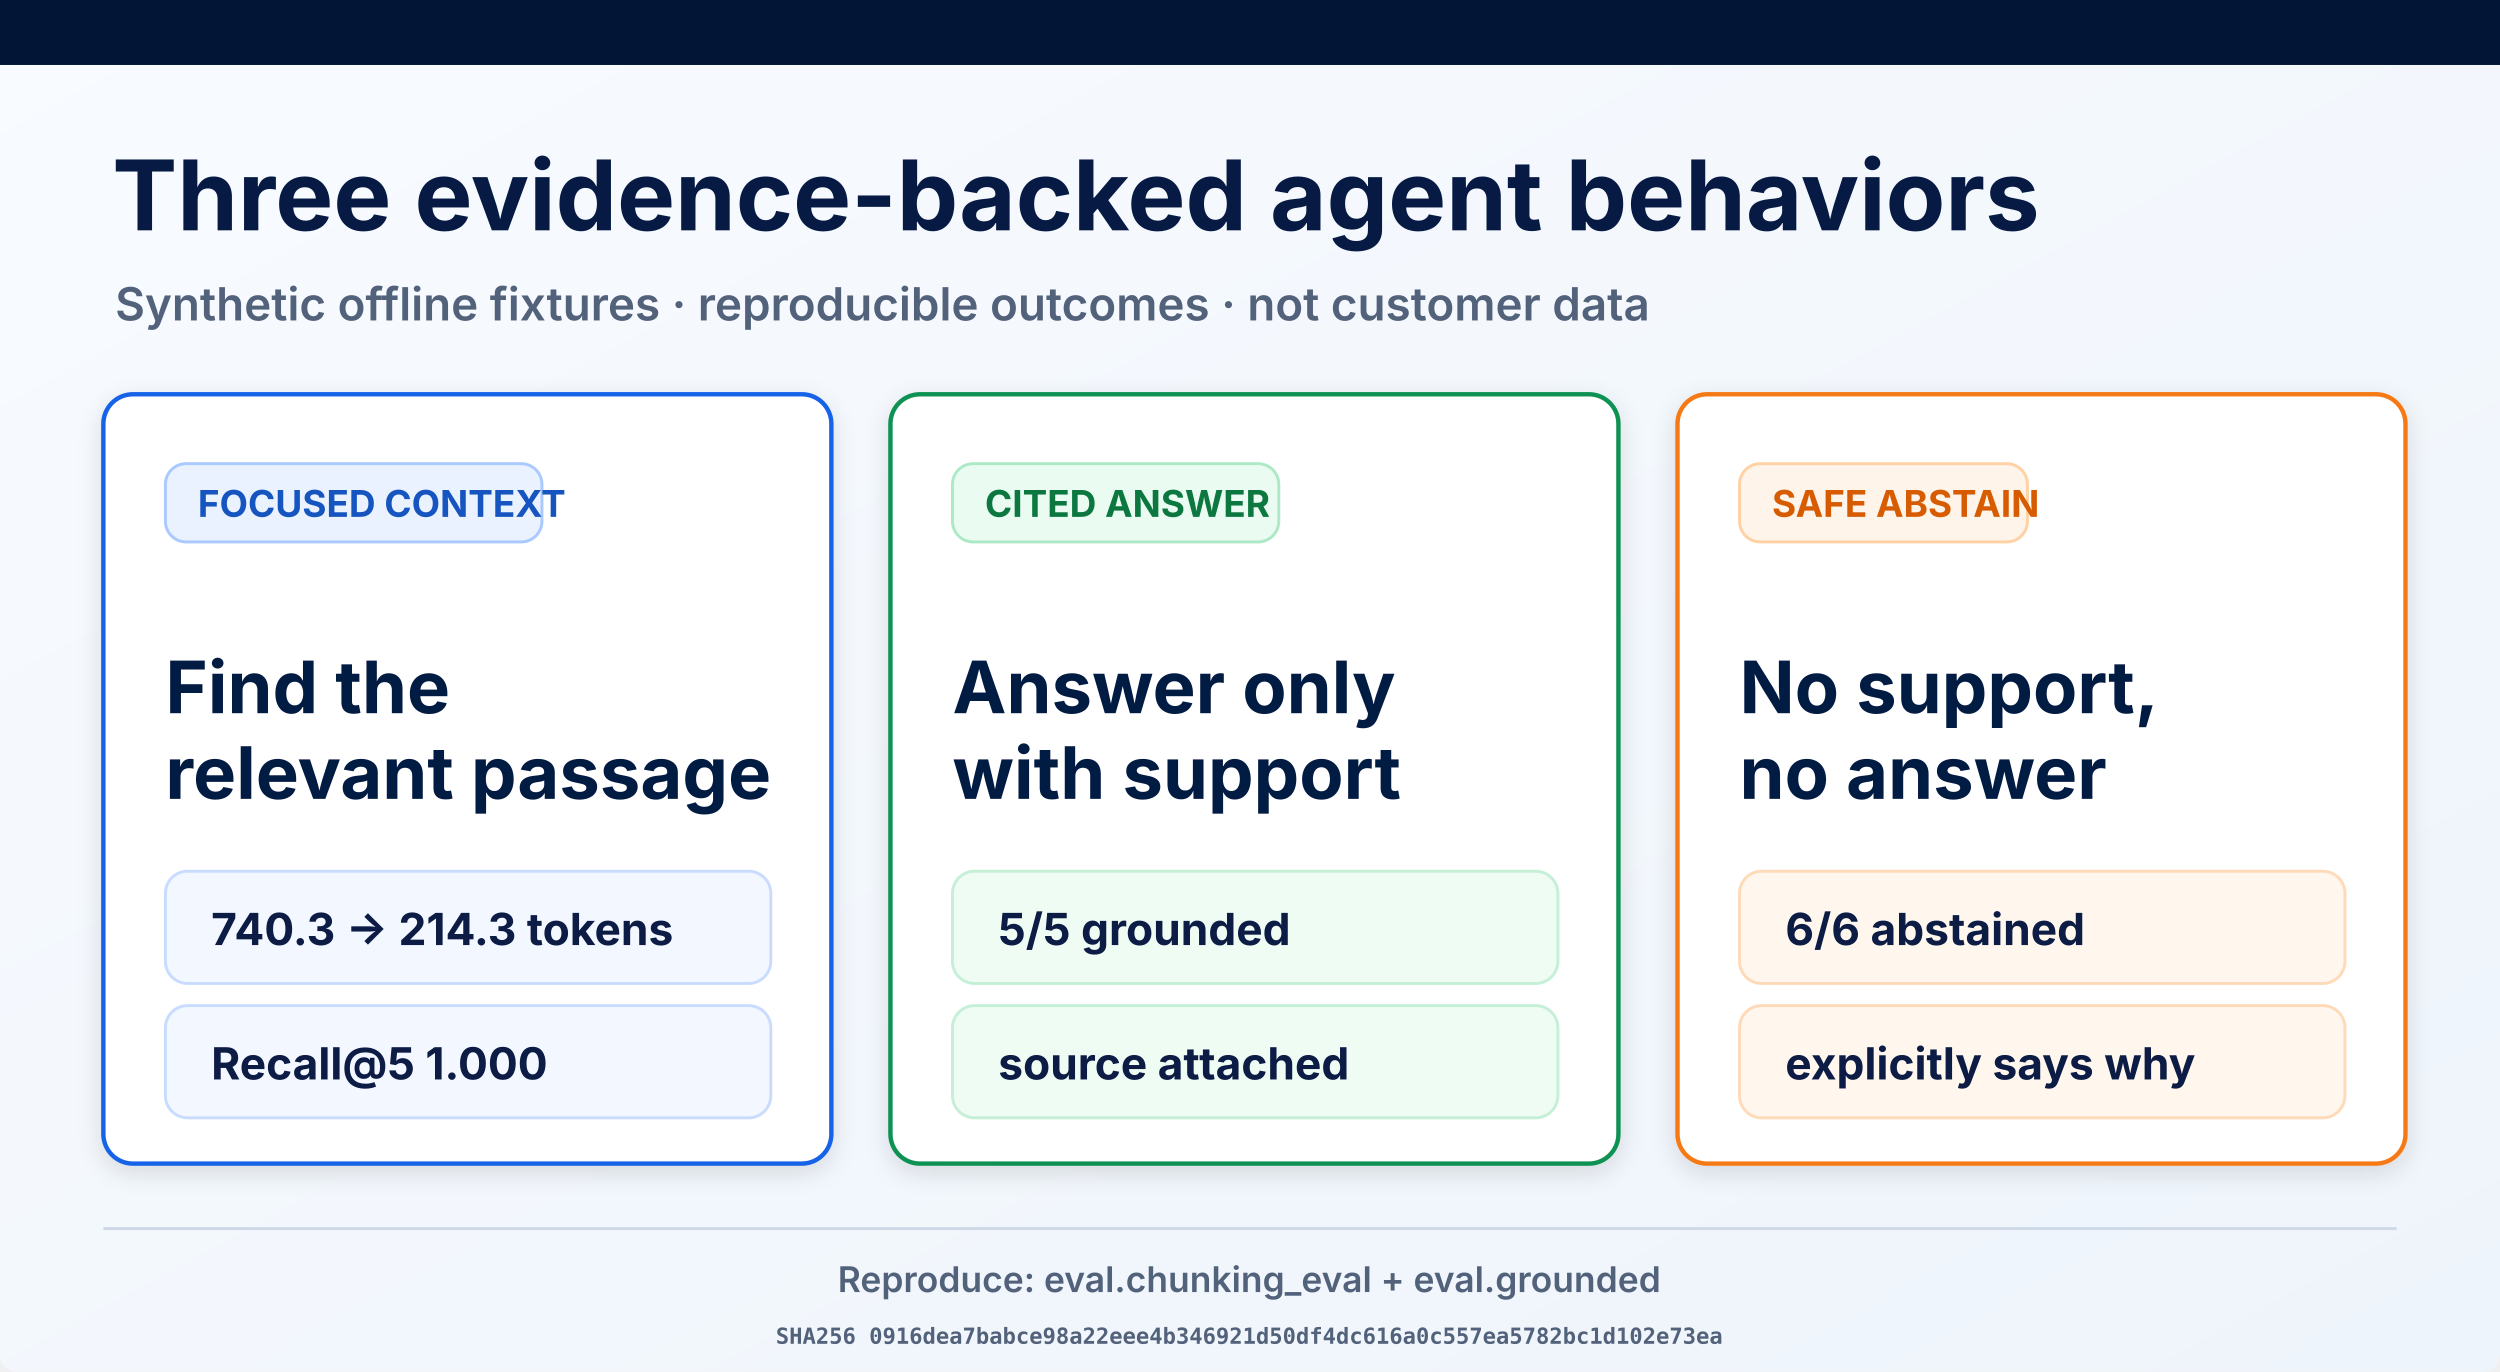
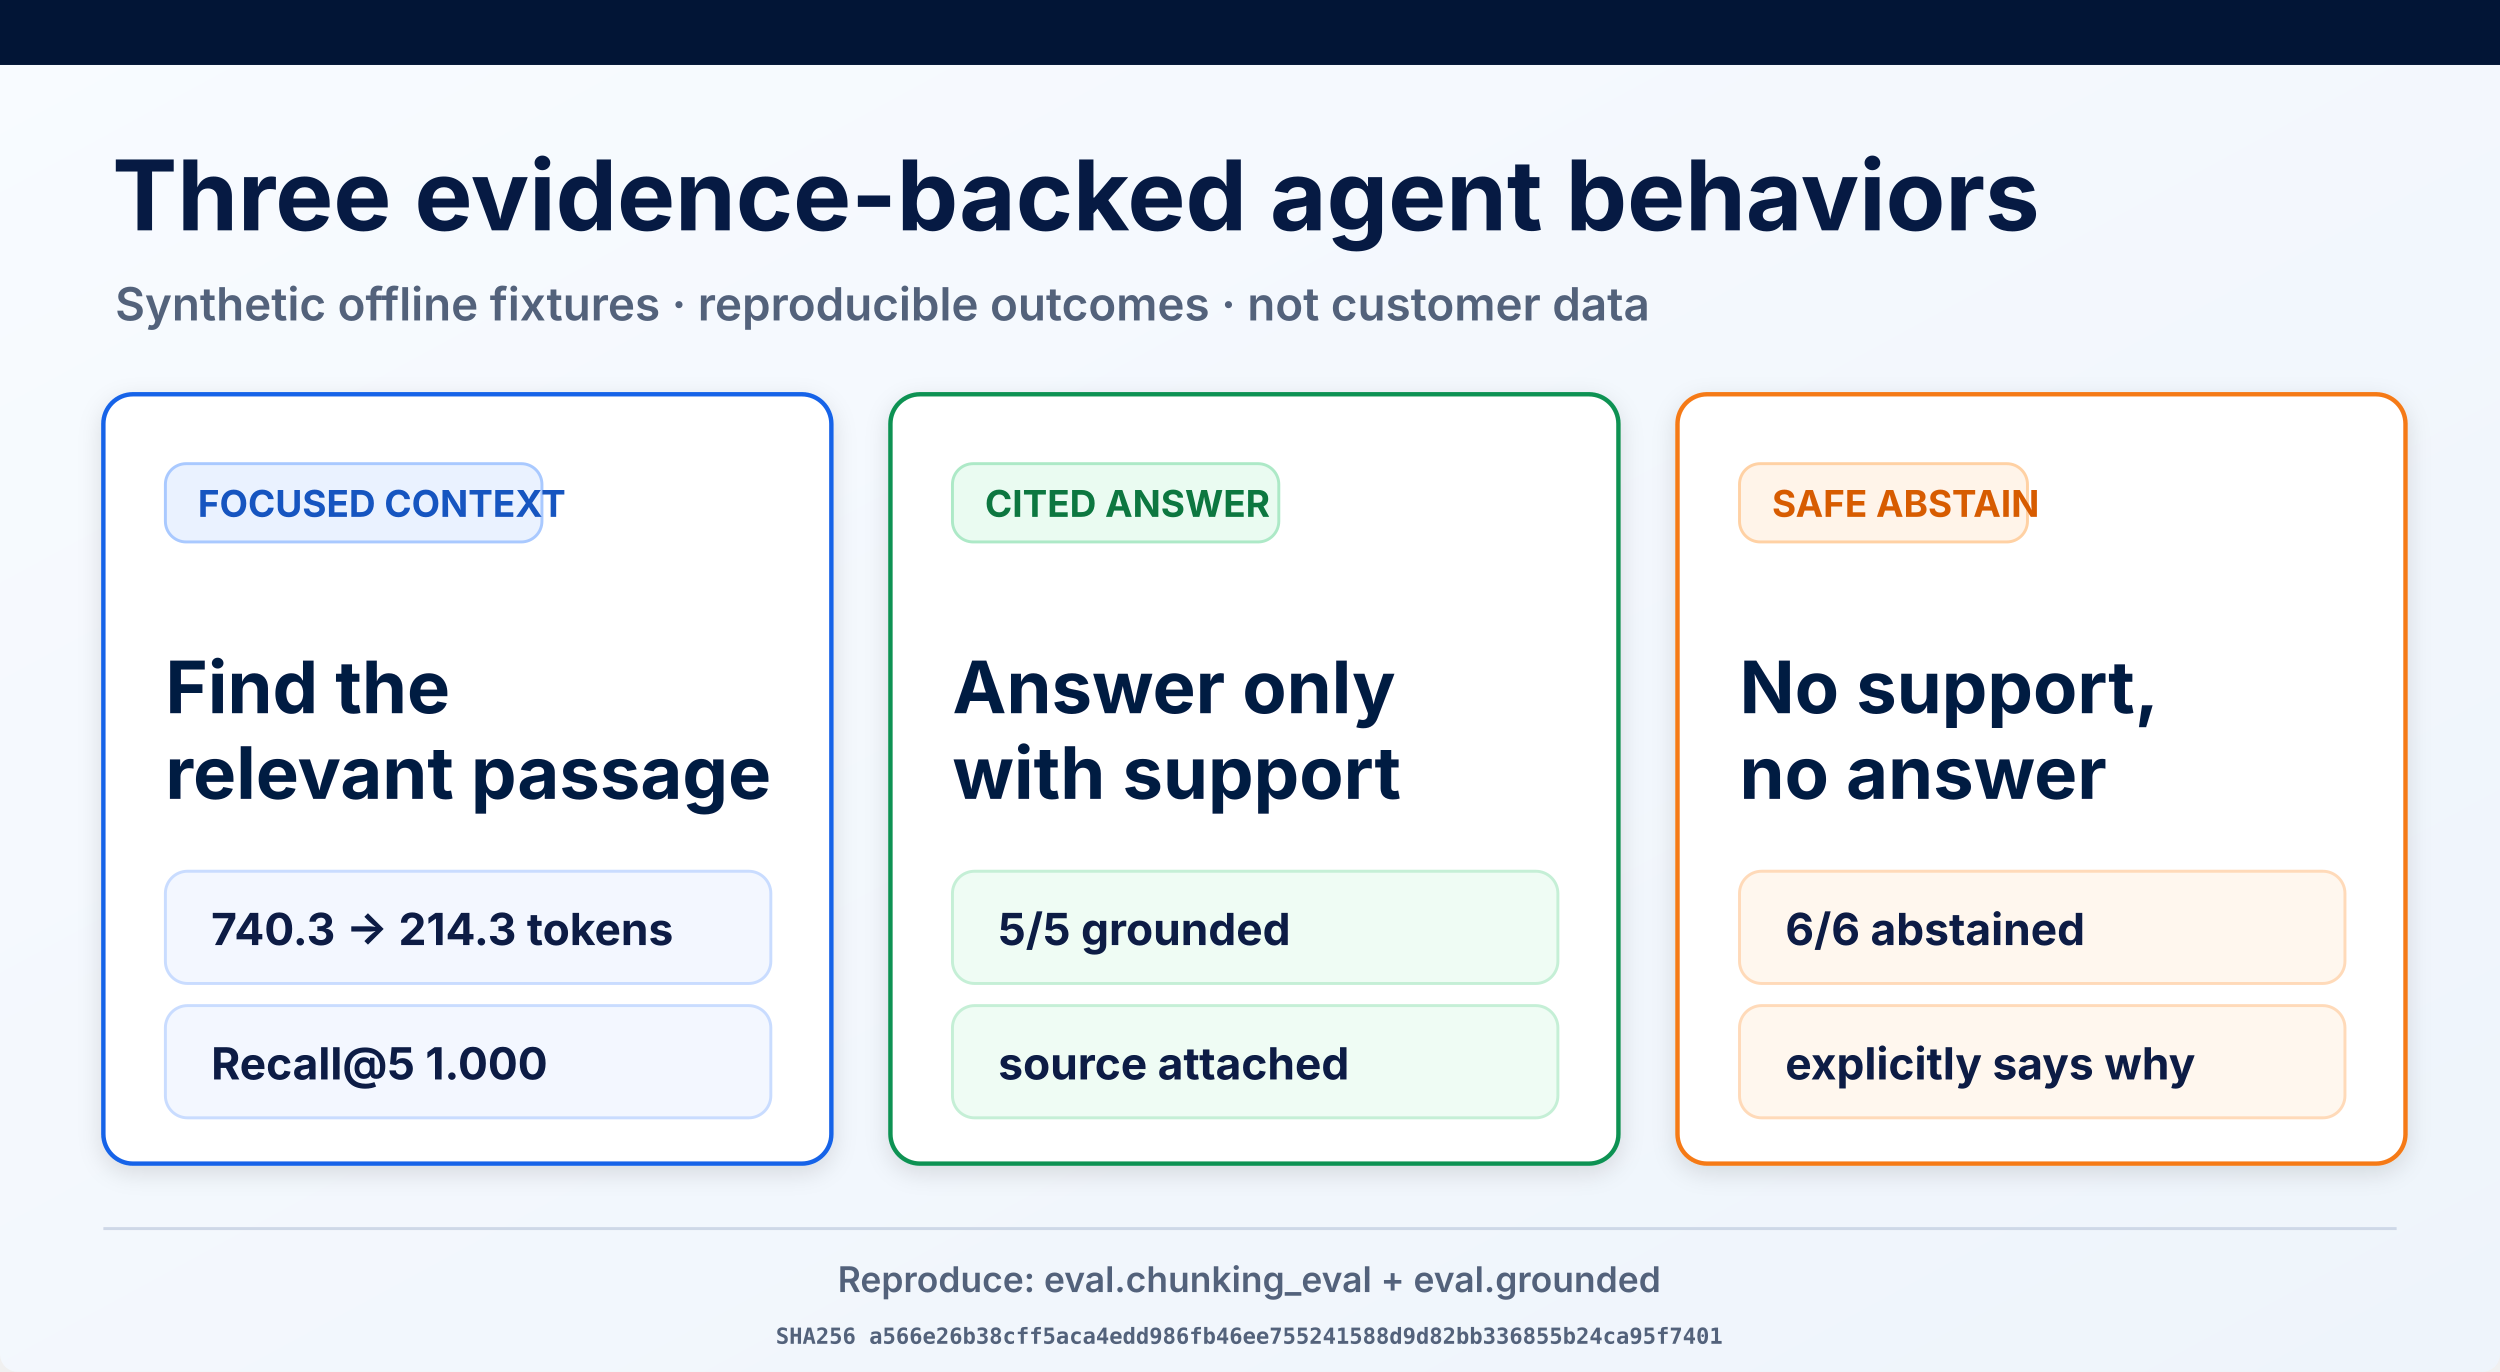
<svg xmlns="http://www.w3.org/2000/svg" width="1693" height="929" viewBox="0 0 1693 929" role="img" aria-labelledby="title desc">
  <defs>
    <linearGradient id="page" x1="0" y1="0" x2="1" y2="1">
      <stop offset="0" stop-color="#f8fbff" />
      <stop offset="1" stop-color="#eef4fb" />
    </linearGradient>
    <filter id="shadow" x="-10%" y="-10%" width="120%" height="130%">
      <feDropShadow dx="0" dy="5" stdDeviation="8" flood-opacity=".12" />
    </filter>
  </defs>
  <rect width="1693" height="929" rx="12" fill="url(#page)" />
  <rect width="1693" height="44" fill="#021536" />
  <text x="76" y="156" font-family="Inter, Arial, sans-serif" font-size="66" font-weight="700" fill="#061a43">Three evidence-backed agent behaviors</text>
  <text x="78" y="217" font-family="Inter, Arial, sans-serif" font-size="31" font-weight="600" fill="#53627b">Synthetic offline fixtures · reproducible outcomes · not customer data</text>
  <g filter="url(#shadow)">
    <rect x="70" y="267" width="493" height="521" rx="20" fill="#fff" stroke="#1763e8" stroke-width="3" />
    <rect x="112" y="314" width="255" height="53" rx="14" fill="#eaf2ff" stroke="#a9c9ff" stroke-width="2" />
    <text x="134" y="350" font-family="Inter, Arial, sans-serif" font-size="25" font-weight="700" fill="#1554c0">FOCUSED CONTEXT</text>
    <text x="112" y="483" font-family="Inter, Arial, sans-serif" font-size="49" font-weight="700" fill="#061a43">Find the</text>
    <text x="112" y="541" font-family="Inter, Arial, sans-serif" font-size="49" font-weight="700" fill="#061a43">relevant passage</text>
    <rect x="112" y="590" width="410" height="76" rx="15" fill="#f3f7ff" stroke="#c9dcff" stroke-width="2" />
    <text x="143" y="640" font-family="Inter, Arial, sans-serif" font-size="30" font-weight="700" fill="#0a1b44">740.3 → 214.3 tokens</text>
    <rect x="112" y="681" width="410" height="76" rx="15" fill="#f3f7ff" stroke="#c9dcff" stroke-width="2" />
    <text x="143" y="731" font-family="Inter, Arial, sans-serif" font-size="30" font-weight="700" fill="#0a1b44">Recall@5 1.000</text>
  </g>
  <g filter="url(#shadow)">
    <rect x="603" y="267" width="493" height="521" rx="20" fill="#fff" stroke="#109252" stroke-width="3" />
    <rect x="645" y="314" width="221" height="53" rx="14" fill="#eafbf1" stroke="#ade9c7" stroke-width="2" />
    <text x="667" y="350" font-family="Inter, Arial, sans-serif" font-size="25" font-weight="700" fill="#08773f">CITED ANSWER</text>
    <text x="645" y="483" font-family="Inter, Arial, sans-serif" font-size="49" font-weight="700" fill="#061a43">Answer only</text>
    <text x="645" y="541" font-family="Inter, Arial, sans-serif" font-size="49" font-weight="700" fill="#061a43">with support</text>
    <rect x="645" y="590" width="410" height="76" rx="15" fill="#effcf4" stroke="#c5efd6" stroke-width="2" />
    <text x="676" y="640" font-family="Inter, Arial, sans-serif" font-size="30" font-weight="700" fill="#0a1b44">5/5 grounded</text>
    <rect x="645" y="681" width="410" height="76" rx="15" fill="#effcf4" stroke="#c5efd6" stroke-width="2" />
    <text x="676" y="731" font-family="Inter, Arial, sans-serif" font-size="30" font-weight="700" fill="#0a1b44">source attached</text>
  </g>
  <g filter="url(#shadow)">
    <rect x="1136" y="267" width="493" height="521" rx="20" fill="#fff" stroke="#f57a19" stroke-width="3" />
    <rect x="1178" y="314" width="195" height="53" rx="14" fill="#fff4e9" stroke="#ffd1a4" stroke-width="2" />
    <text x="1200" y="350" font-family="Inter, Arial, sans-serif" font-size="25" font-weight="700" fill="#d75c06">SAFE ABSTAIN</text>
    <text x="1178" y="483" font-family="Inter, Arial, sans-serif" font-size="49" font-weight="700" fill="#061a43">No support,</text>
    <text x="1178" y="541" font-family="Inter, Arial, sans-serif" font-size="49" font-weight="700" fill="#061a43">no answer</text>
    <rect x="1178" y="590" width="410" height="76" rx="15" fill="#fff7ee" stroke="#ffdab9" stroke-width="2" />
    <text x="1209" y="640" font-family="Inter, Arial, sans-serif" font-size="30" font-weight="700" fill="#0a1b44">6/6 abstained</text>
    <rect x="1178" y="681" width="410" height="76" rx="15" fill="#fff7ee" stroke="#ffdab9" stroke-width="2" />
    <text x="1209" y="731" font-family="Inter, Arial, sans-serif" font-size="30" font-weight="700" fill="#0a1b44">explicitly says why</text>
  </g>
  <line x1="70" y1="832" x2="1623" y2="832" stroke="#ced8e7" stroke-width="2" />
  <text x="846" y="875" text-anchor="middle" font-family="Inter, Arial, sans-serif" font-size="24" font-weight="600" fill="#53627b">Reproduce: eval.chunking_eval + eval.grounded</text>
-   <text x="846" y="910" text-anchor="middle" font-family="ui-monospace, monospace" font-size="15" font-weight="600" fill="#53627b">SHA256 0916dea7babce98a22eee4b346921d50df4dc616a0c557ea5782bc1d102e73ea</text>
+   <text x="846" y="910" text-anchor="middle" font-family="ui-monospace, monospace" font-size="15" font-weight="600" fill="#53627b">SHA256 a566e26b38cff5aca4edd986fb46ee755241588d9d82bb336855b24ca95f7401</text>
</svg>
